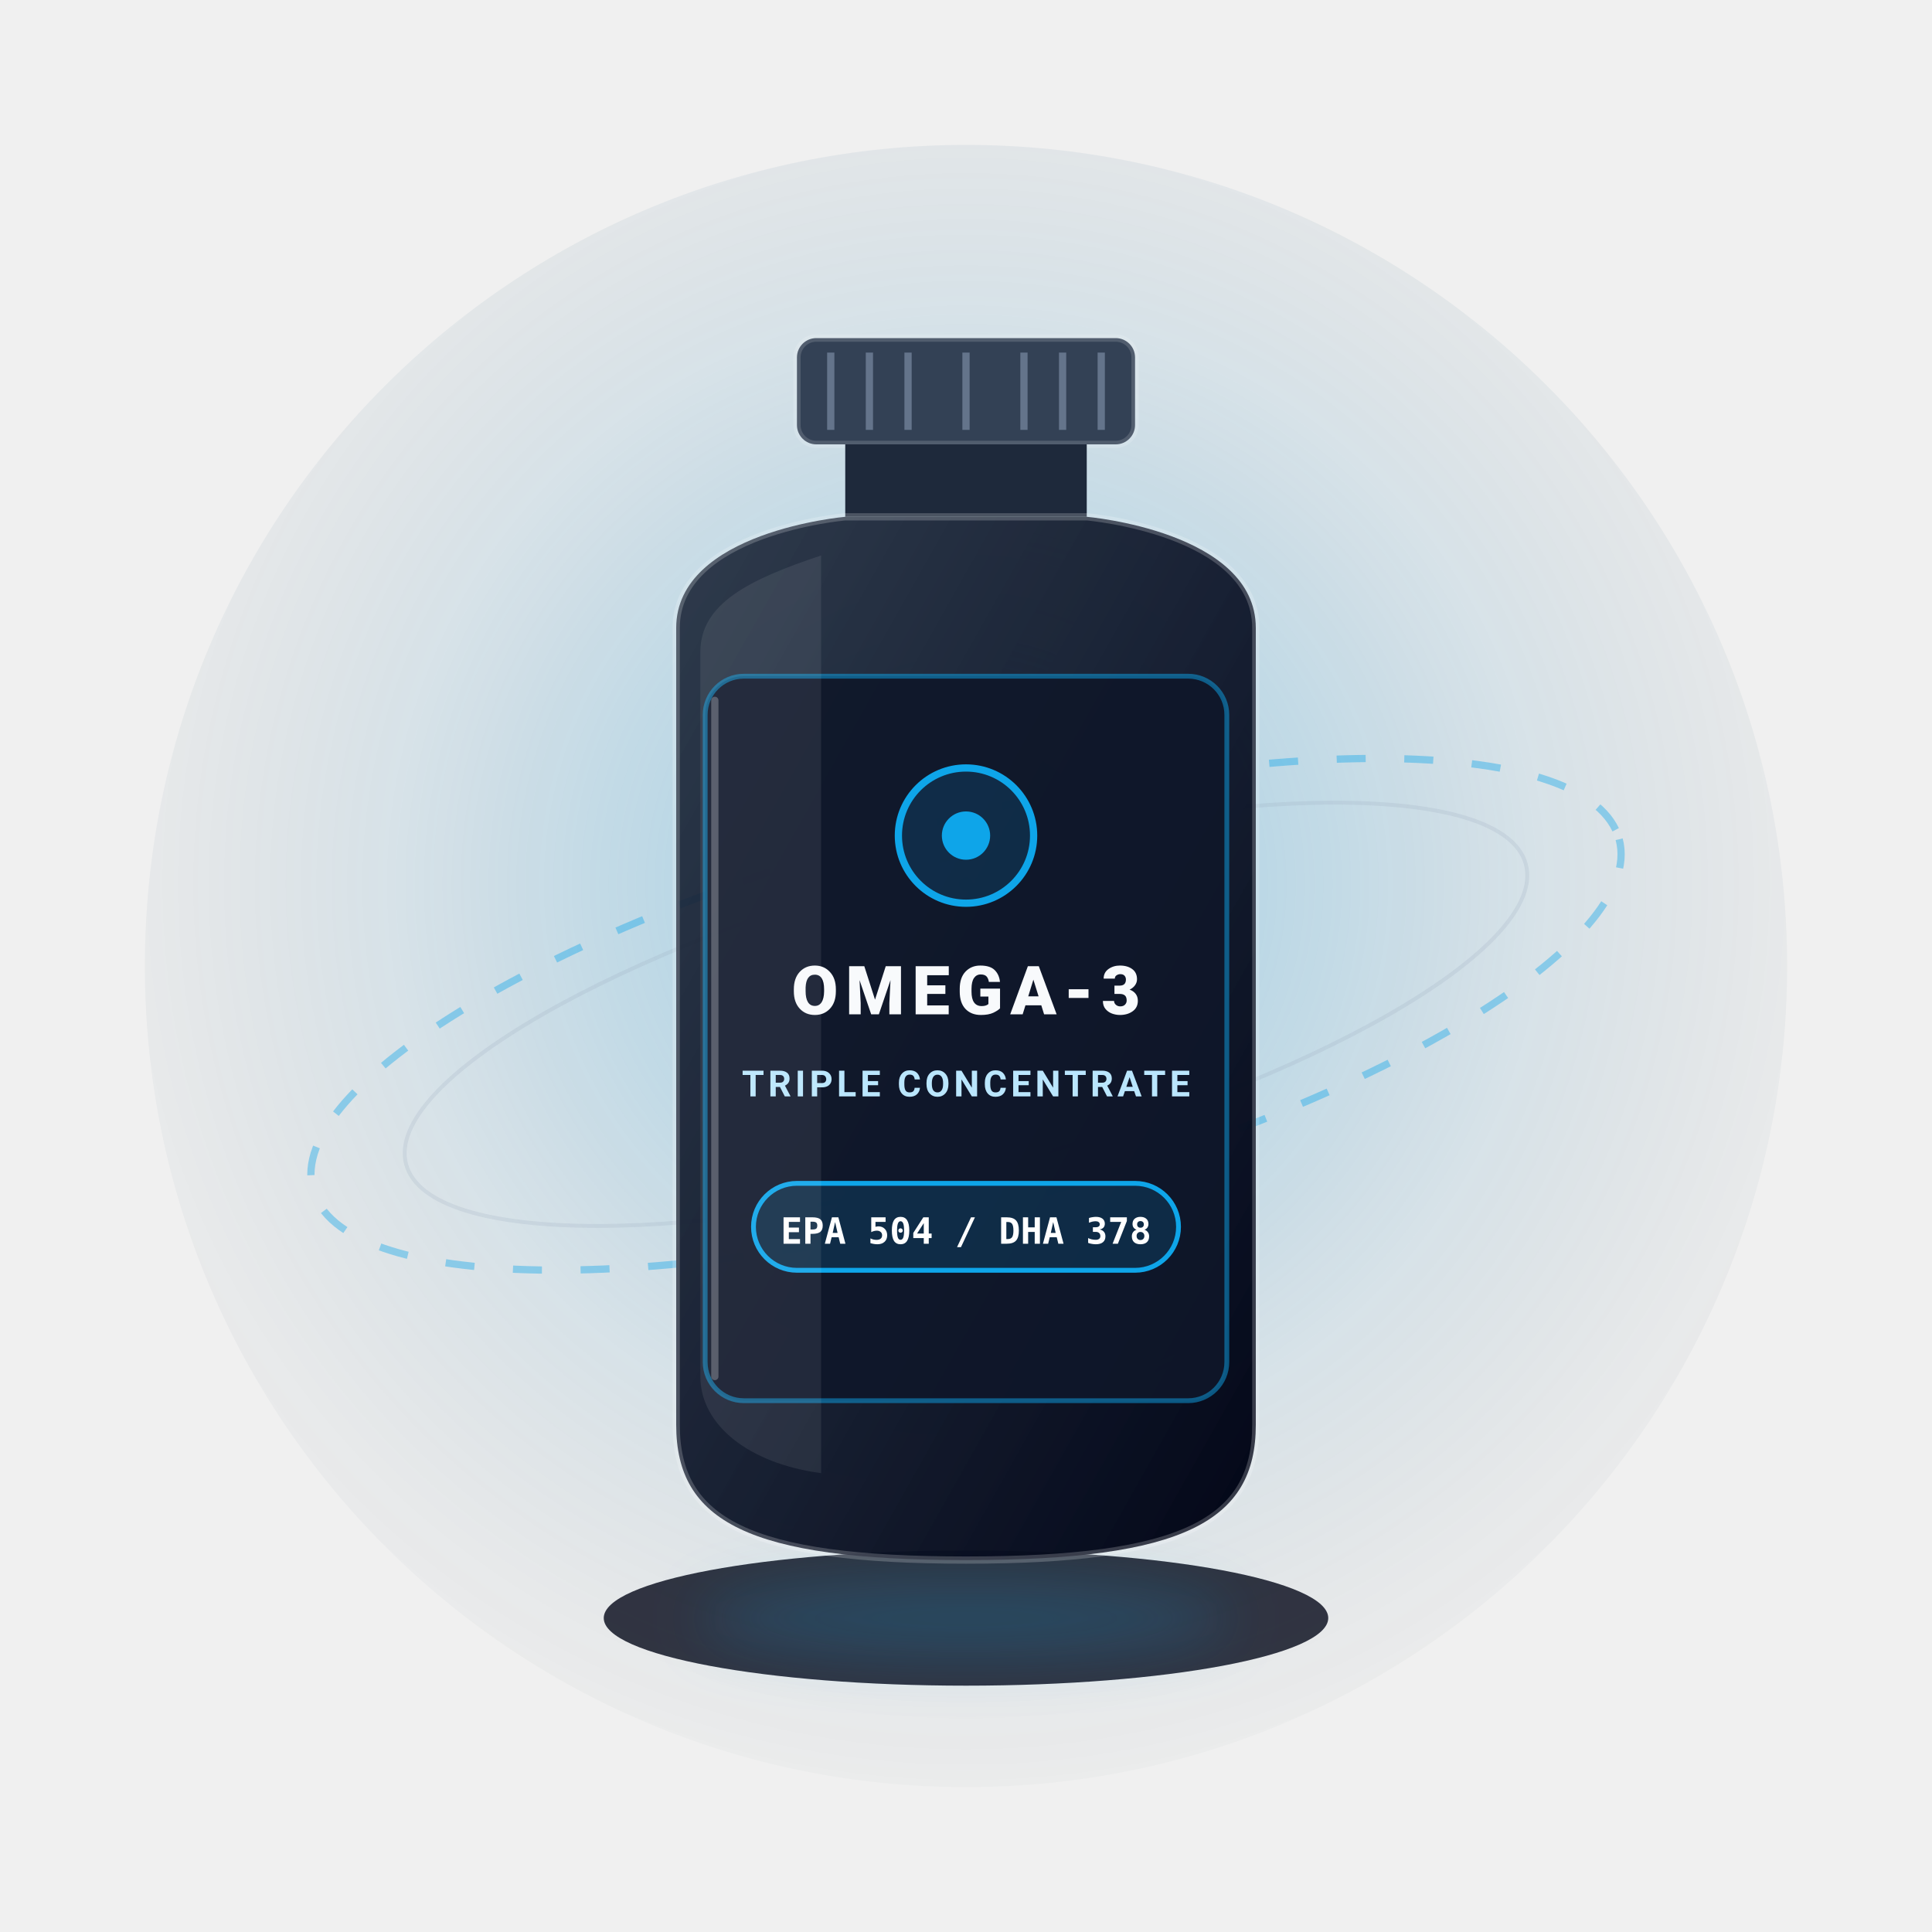
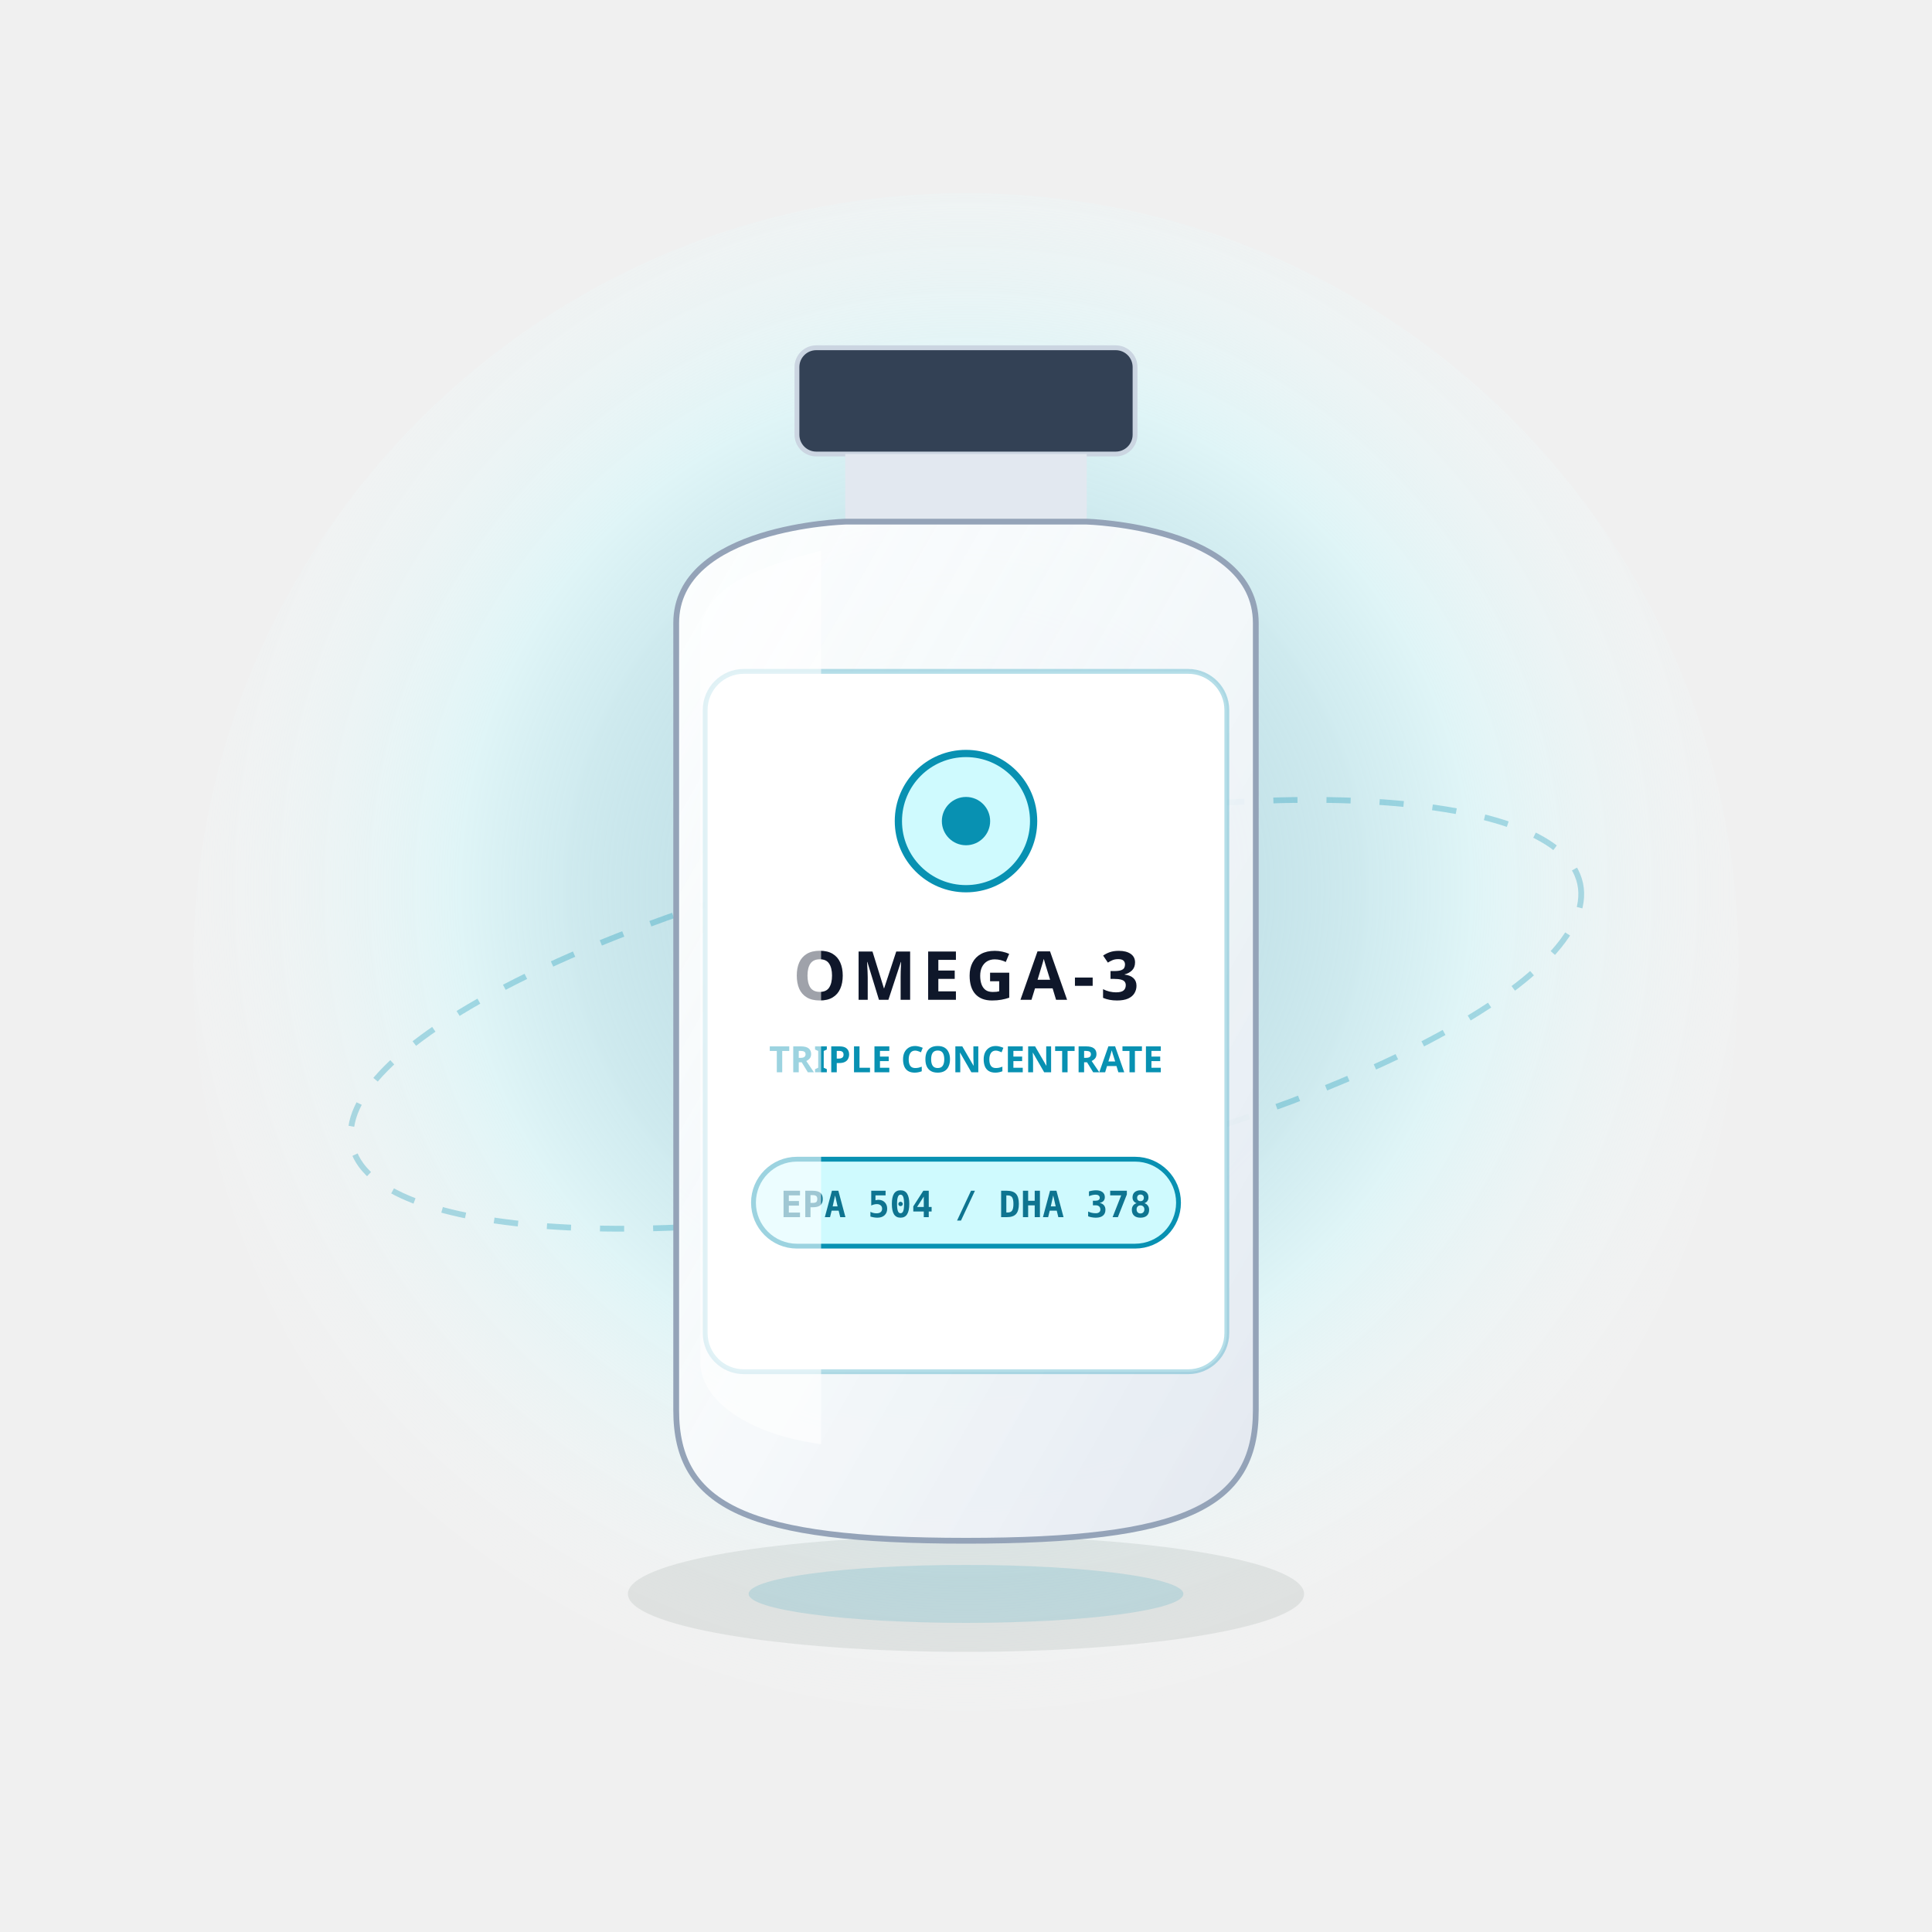
<svg xmlns="http://www.w3.org/2000/svg" viewBox="0 0 400 400" width="100%" height="100%">
  <defs>
-     <radialGradient id="bgGlow_omega" cx="50%" cy="45%" r="60%">
-       <stop offset="0%" stop-color="#0ea5e9" stop-opacity="0.35" />
-       <stop offset="60%" stop-color="#0369a1" stop-opacity="0.1" />
-       <stop offset="100%" stop-color="#0b1120" stop-opacity="0" />
+     <radialGradient id="bgGlow_omega" cx="50%" cy="45%" r="55%">
+       <stop offset="0%" stop-color="#0891b2" stop-opacity="0.18" />
+       <stop offset="60%" stop-color="#cffafe" stop-opacity="0.5" />
+       <stop offset="100%" stop-color="#ffffff" stop-opacity="0" />
    </radialGradient>
    <linearGradient id="bottleGrad_omega" x1="0%" y1="0%" x2="100%" y2="100%">
-       <stop offset="0%" stop-color="#1e293b" stop-opacity="0.9" />
-       <stop offset="50%" stop-color="#0f172a" stop-opacity="0.95" />
-       <stop offset="100%" stop-color="#020617" stop-opacity="1" />
+       <stop offset="0%" stop-color="#ffffff" stop-opacity="0.95" />
+       <stop offset="50%" stop-color="#f8fafc" stop-opacity="0.9" />
+       <stop offset="100%" stop-color="#e2e8f0" stop-opacity="0.95" />
    </linearGradient>
    <linearGradient id="accentGrad_omega" x1="0%" y1="0%" x2="100%" y2="100%">
-       <stop offset="0%" stop-color="#0ea5e9" />
-       <stop offset="100%" stop-color="#0369a1" />
+       <stop offset="0%" stop-color="#0891b2" />
+       <stop offset="100%" stop-color="#0e7490" />
    </linearGradient>
-     <filter id="glow_omega" x="-20%" y="-20%" width="140%" height="140%">
-       <feGaussianBlur stdDeviation="8" result="blur" />
-       <feComposite in="SourceGraphic" in2="blur" operator="over" />
-     </filter>
  </defs>
-   <rect width="400" height="400" fill="transparent" />
-   <circle cx="200" cy="200" r="170" fill="url(#bgGlow_omega)" />
-   <ellipse cx="200" cy="210" rx="140" ry="40" fill="none" stroke="#0ea5e9" stroke-width="1.5" stroke-dasharray="6,8" opacity="0.4" transform="rotate(-15 200 210)" />
-   <ellipse cx="200" cy="210" rx="120" ry="32" fill="none" stroke="#94a3b8" stroke-width="0.8" opacity="0.2" transform="rotate(-15 200 210)" />
-   <ellipse cx="200" cy="335" rx="75" ry="14" fill="#020617" opacity="0.8" />
-   <ellipse cx="200" cy="335" rx="55" ry="8" fill="#0ea5e9" opacity="0.2" filter="blur(6px)" />
-   <g transform="translate(0, -5)">
-     <rect x="165" y="75" width="70" height="22" rx="4" fill="#334155" stroke="rgba(255,255,255,0.15)" stroke-width="1.5" />
-     <line x1="172" y1="78" x2="172" y2="94" stroke="#64748b" stroke-width="1.5" />
-     <line x1="180" y1="78" x2="180" y2="94" stroke="#64748b" stroke-width="1.5" />
-     <line x1="188" y1="78" x2="188" y2="94" stroke="#64748b" stroke-width="1.5" />
-     <line x1="200" y1="78" x2="200" y2="94" stroke="#64748b" stroke-width="1.5" />
-     <line x1="212" y1="78" x2="212" y2="94" stroke="#64748b" stroke-width="1.5" />
-     <line x1="220" y1="78" x2="220" y2="94" stroke="#64748b" stroke-width="1.5" />
-     <line x1="228" y1="78" x2="228" y2="94" stroke="#64748b" stroke-width="1.5" />
-     <rect x="175" y="97" width="50" height="15" fill="#1e293b" />
-     <path d="M 140 135 C 140 115, 175 112, 175 112 L 225 112 C 225 112, 260 115, 260 135 L 260 300 C 260 320, 245 328, 200 328 C 155 328, 140 320, 140 300 Z" fill="url(#bottleGrad_omega)" stroke="rgba(255,255,255,0.2)" stroke-width="1.5" />
-     <rect x="146" y="145" width="108" height="150" rx="8" fill="#0f172a" fill-opacity="0.9" stroke="#0ea5e9" stroke-width="1" stroke-opacity="0.5" />
-     <path d="M 147 153 L 253 153" stroke="url(#accentGrad_omega)" stroke-width="3" stroke-linecap="round" />
-     <circle cx="200" cy="178" r="14" fill="#0ea5e9" fill-opacity="0.15" stroke="#0ea5e9" stroke-width="1.5" />
-     <circle cx="200" cy="178" r="5" fill="#0ea5e9" />
-     <text x="200" y="215" font-family="system-ui, -apple-system, BlinkMacSystemFont, 'Segoe UI', Roboto, sans-serif" font-size="14" font-weight="800" fill="#f8fafc" text-anchor="middle" letter-spacing="1.5">OMEGA-3</text>
-     <text x="200" y="232" font-family="system-ui, -apple-system, BlinkMacSystemFont, 'Segoe UI', Roboto, sans-serif" font-size="7.5" font-weight="600" fill="#bae6fd" text-anchor="middle" letter-spacing="0.8">TRIPLE CONCENTRATE</text>
-     <rect x="156" y="250" width="88" height="18" rx="9" fill="#0ea5e9" fill-opacity="0.15" stroke="#0ea5e9" stroke-width="1" />
-     <text x="200" y="262.5" font-family="monospace" font-size="7.5" font-weight="700" fill="#ffffff" text-anchor="middle">EPA 504 / DHA 378</text>
-     <path d="M 145 140 C 145 130, 155 125, 170 120 L 170 310 C 155 308, 145 300, 145 290 Z" fill="rgba(255,255,255,0.08)" />
-     <path d="M 148 150 L 148 290" stroke="rgba(255,255,255,0.25)" stroke-width="1.5" stroke-linecap="round" />
+   <circle cx="200" cy="200" r="160" fill="url(#bgGlow_omega)" />
+   <ellipse cx="200" cy="210" rx="130" ry="36" fill="none" stroke="#0891b2" stroke-width="1.2" stroke-dasharray="5,6" opacity="0.3" transform="rotate(-12 200 210)" />
+   <ellipse cx="200" cy="330" rx="70" ry="12" fill="#0f291e" opacity="0.08" />
+   <ellipse cx="200" cy="330" rx="45" ry="6" fill="#0891b2" opacity="0.15" />
+   <g transform="translate(0, -6)">
+     <rect x="165" y="78" width="70" height="22" rx="4" fill="#334155" stroke="#cbd5e1" stroke-width="1" />
+     <rect x="175" y="100" width="50" height="14" fill="#e2e8f0" />
+     <path d="M 140 135 C 140 115, 175 114, 175 114 L 225 114 C 225 114, 260 115, 260 135 L 260 298 C 260 318, 245 325, 200 325 C 155 325, 140 318, 140 298 Z" fill="url(#bottleGrad_omega)" stroke="#94a3b8" stroke-width="1.2" />
+     <rect x="146" y="145" width="108" height="145" rx="8" fill="#ffffff" stroke="#0891b2" stroke-width="1" stroke-opacity="0.3" />
+     <path d="M 147 152 L 253 152" stroke="url(#accentGrad_omega)" stroke-width="3" stroke-linecap="round" />
+     <circle cx="200" cy="176" r="14" fill="#cffafe" stroke="#0891b2" stroke-width="1.5" />
+     <circle cx="200" cy="176" r="5" fill="#0891b2" />
+     <text x="200" y="213" font-family="sans-serif" font-size="14" font-weight="800" fill="#0f172a" text-anchor="middle" letter-spacing="1.2">OMEGA-3</text>
+     <text x="200" y="228" font-family="sans-serif" font-size="7.5" font-weight="700" fill="#0891b2" text-anchor="middle">TRIPLE CONCENTRATE</text>
+     <rect x="156" y="246" width="88" height="18" rx="9" fill="#cffafe" stroke="#0891b2" stroke-width="1" />
+     <text x="200" y="258" font-family="monospace" font-size="7.5" font-weight="700" fill="#0e7490" text-anchor="middle">EPA 504 / DHA 378</text>
+     <path d="M 145 138 C 145 128, 155 124, 170 120 L 170 305 C 155 303, 145 296, 145 288 Z" fill="rgba(255,255,255,0.6)" />
  </g>
</svg>
